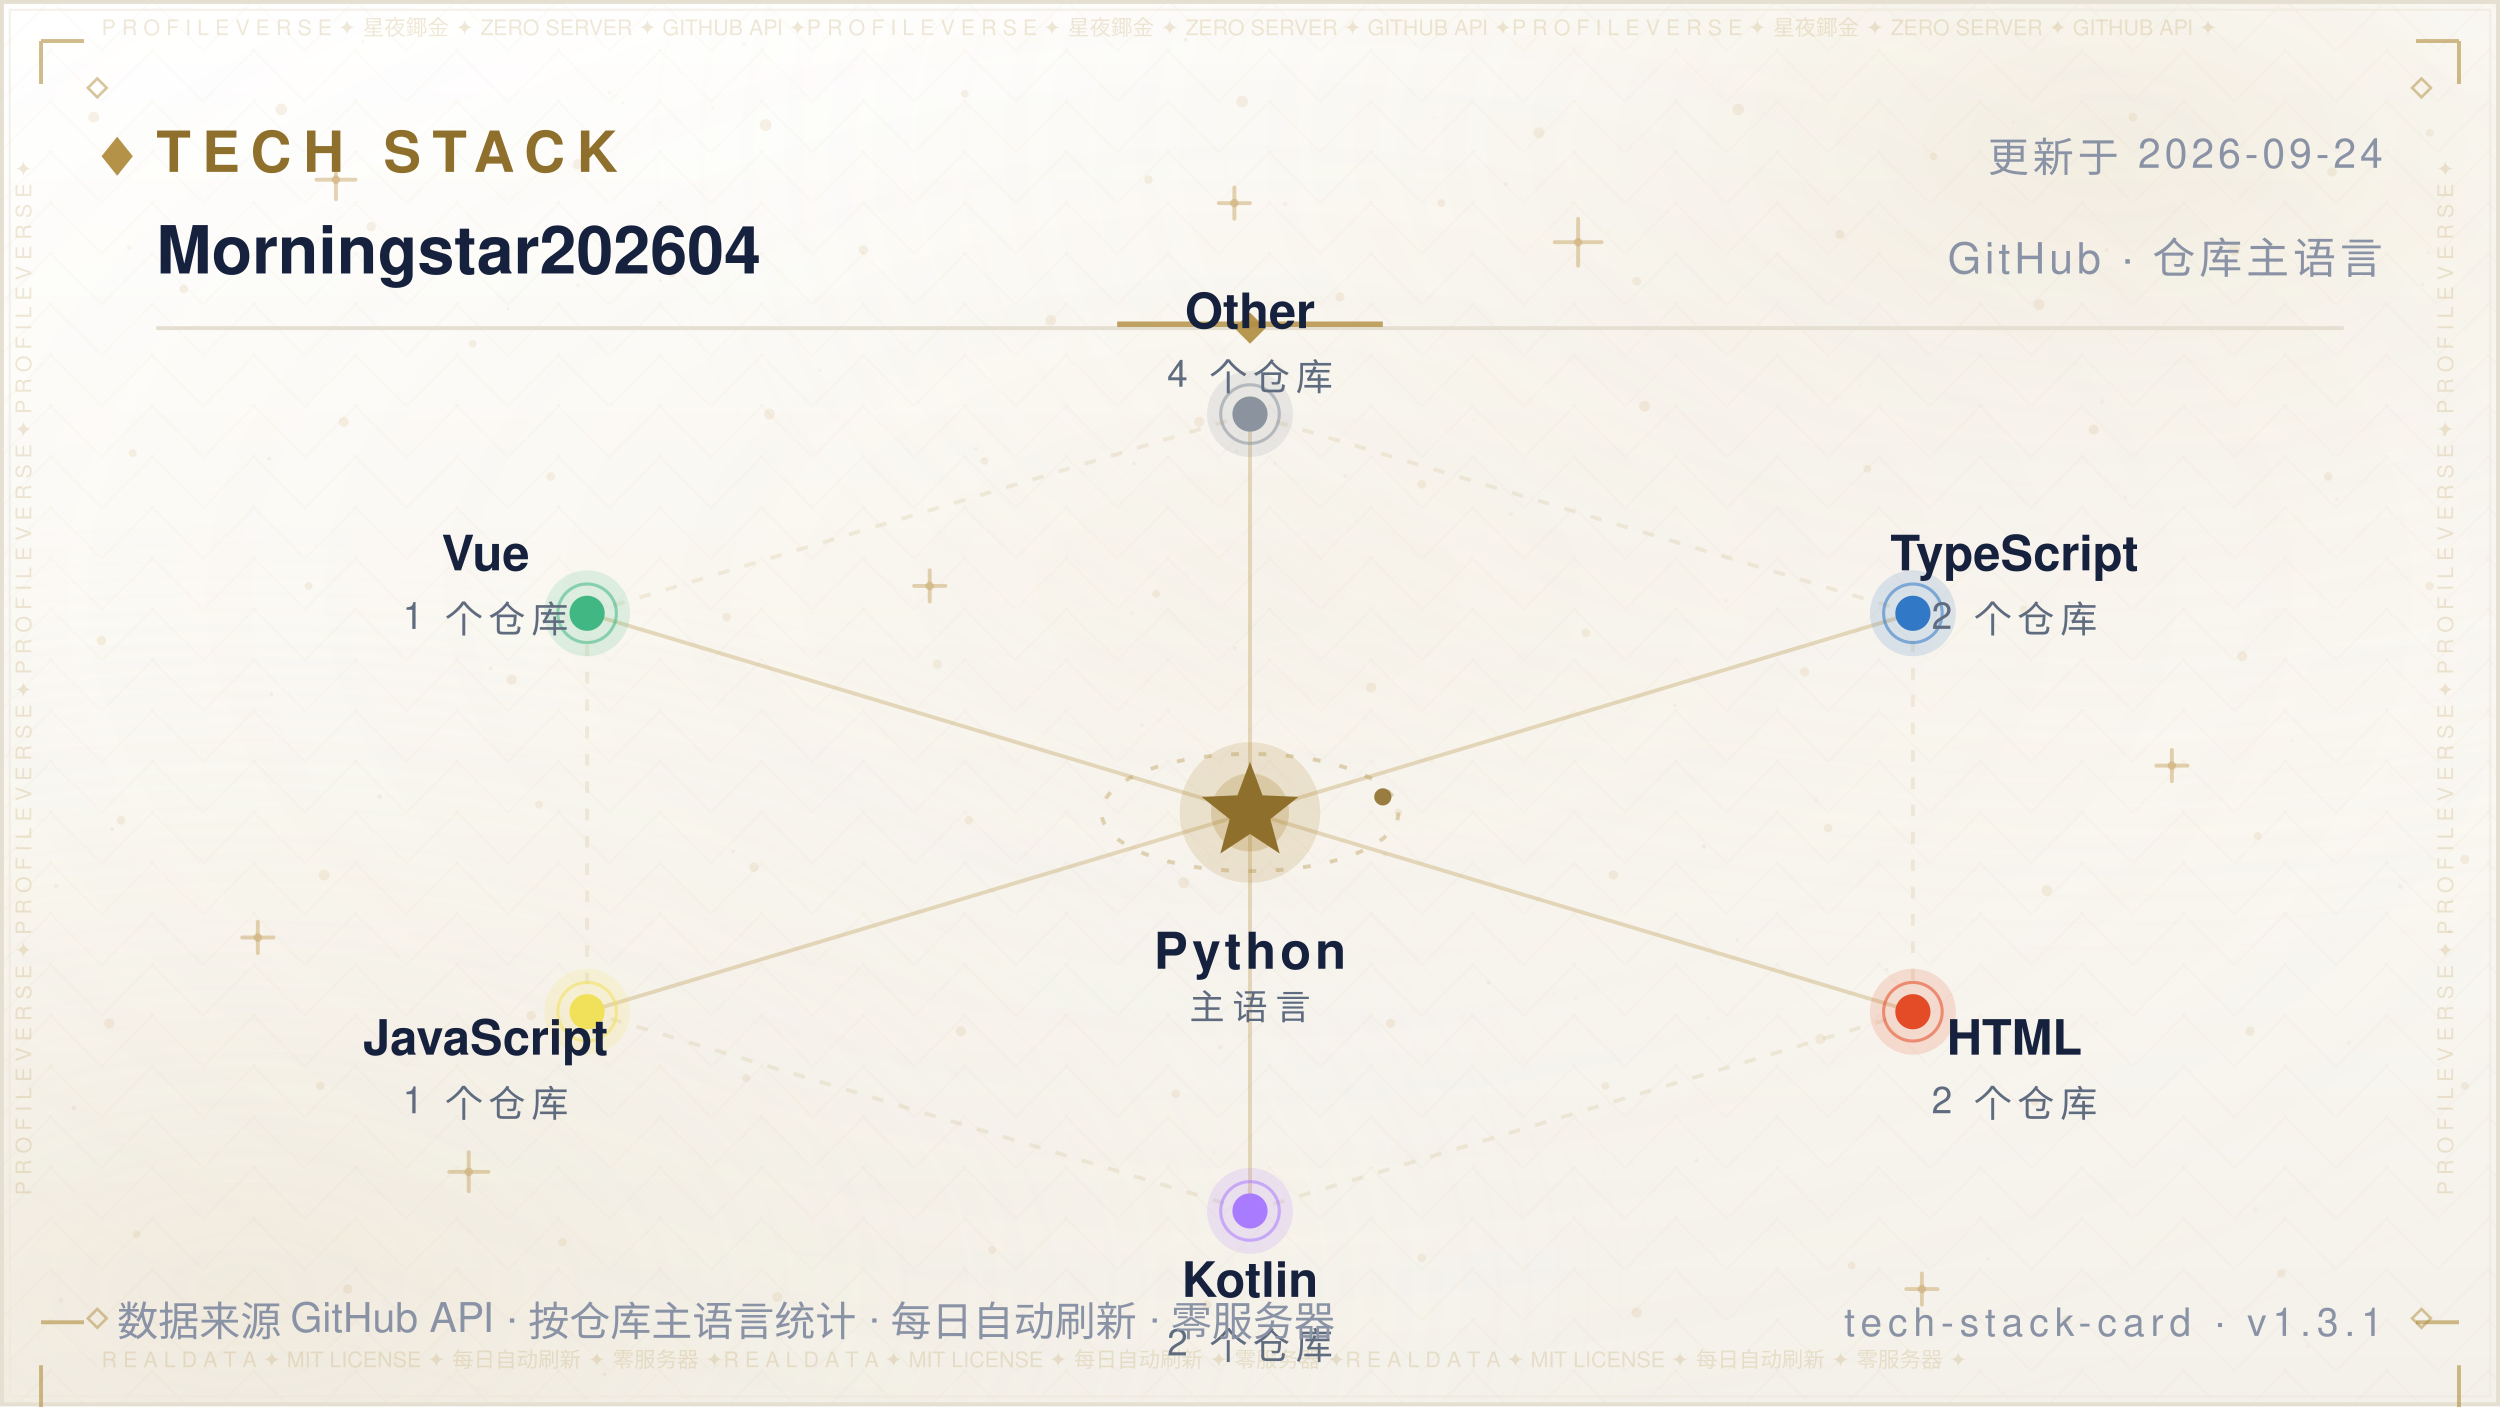
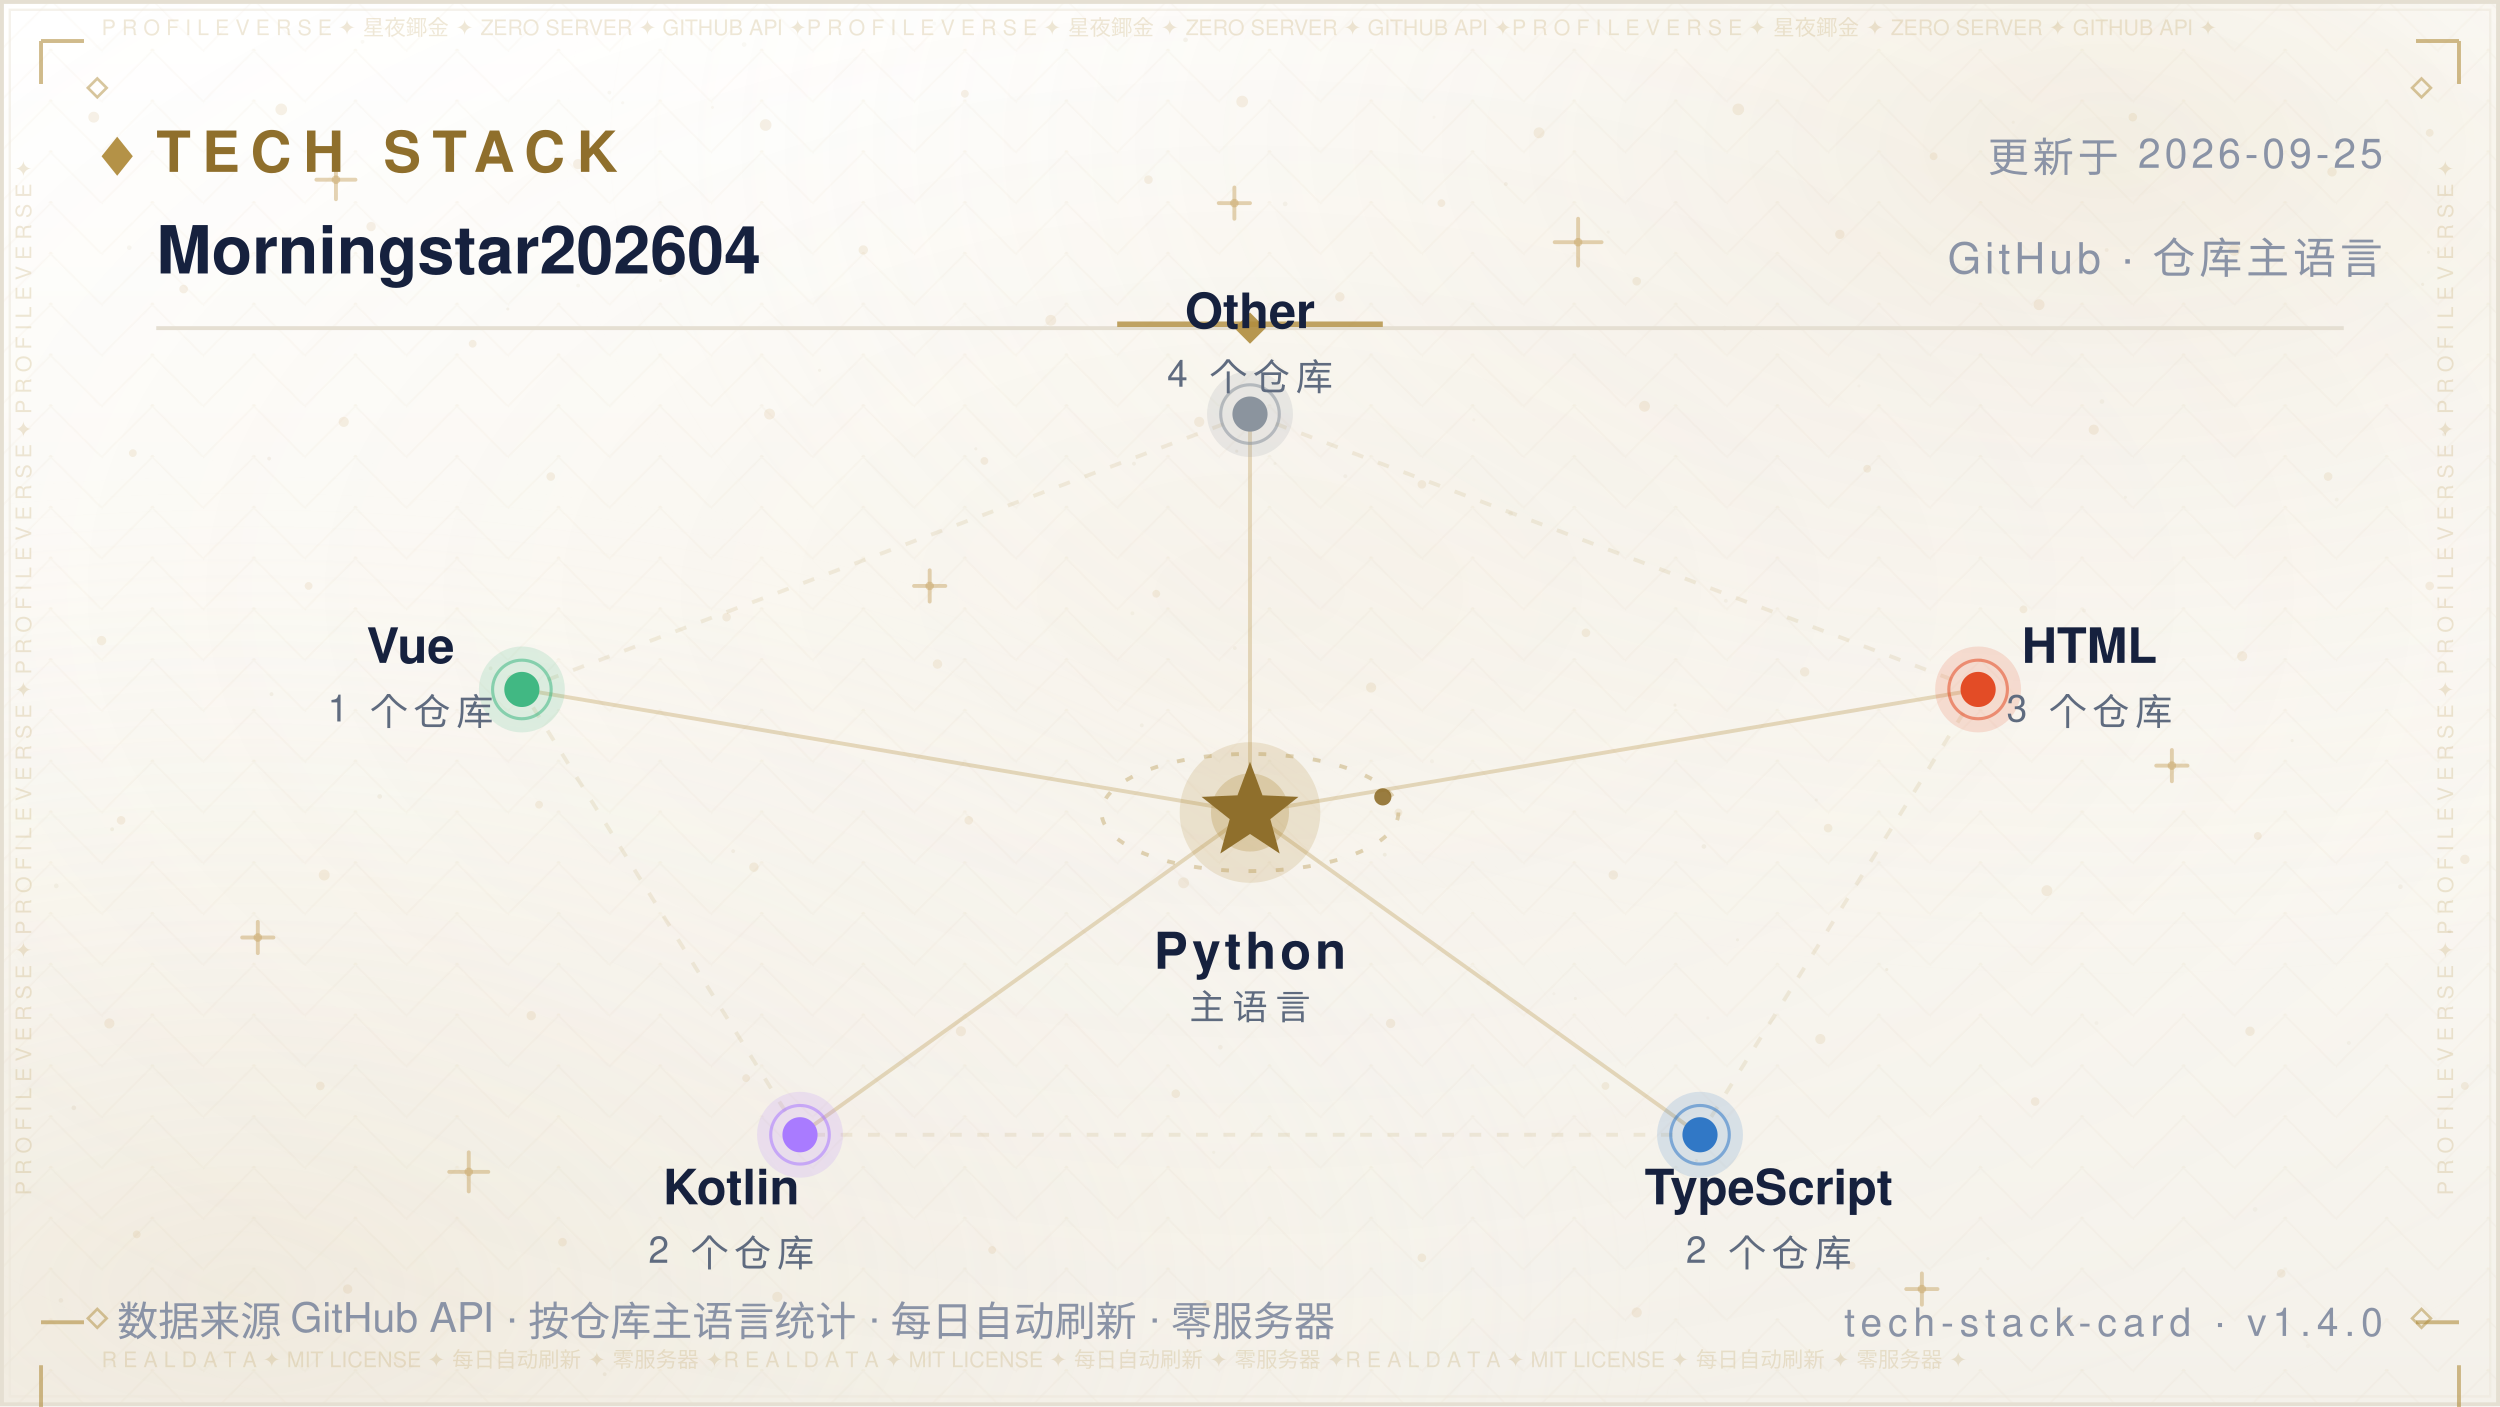
<svg xmlns="http://www.w3.org/2000/svg" width="640" height="360" viewBox="0 0 640 360" role="img" aria-label="Tech Stack — Morningstar202604">
  <defs>
    <linearGradient id="bg" x1="0" y1="0" x2="0" y2="1">
      <stop offset="0" stop-color="#FFFFFF" />
      <stop offset="0.5" stop-color="#FBF9F4" />
      <stop offset="1" stop-color="#F4F1EA" />
    </linearGradient>
    <radialGradient id="nebG" cx="0.84" cy="0.10" r="0.62">
      <stop offset="0" stop-color="#B08D3E" stop-opacity="0.14" />
      <stop offset="1" stop-color="#FFFFFF" stop-opacity="0" />
    </radialGradient>
    <radialGradient id="nebB" cx="0.10" cy="0.92" r="0.60">
      <stop offset="0" stop-color="#DCCBA8" stop-opacity="0.2" />
      <stop offset="1" stop-color="#FFFFFF" stop-opacity="0" />
    </radialGradient>
    <radialGradient id="glow" cx="0.5" cy="0.42" r="0.72">
      <stop offset="0" stop-color="#B08D3E" stop-opacity="0.06" />
      <stop offset="1" stop-color="#FFFFFF" stop-opacity="0" />
    </radialGradient>
    <pattern id="fil1" width="26.0" height="13.0" patternUnits="userSpaceOnUse">
      <path d="M13.0 0 L26.0 13.0 L13.0 26.0 L0 13.0 Z" fill="none" stroke="#B08D3E" stroke-width="0.5" opacity="0.035" />
      <circle cx="13.0" cy="13.0" r="0.55" fill="#B08D3E" opacity="0.056" />
      <circle cx="0" cy="0" r="0.35" fill="#B08D3E" opacity="0.035" />
    </pattern>
  </defs>
  <rect width="640" height="360" fill="url(#bg)" />
  <rect width="640" height="360" fill="url(#nebG)" />
  <rect width="640" height="360" fill="url(#nebB)" />
  <rect width="640" height="360" fill="url(#glow)" />
  <rect width="640" height="360" fill="url(#fil1)" />
  <circle cx="24" cy="30" r="1.4" fill="#C9A86A" opacity="0.16" />
  <circle cx="47" cy="74" r="1.1" fill="#C9A86A" opacity="0.16" />
  <circle cx="72" cy="28" r="1.5" fill="#C9A86A" opacity="0.16" />
  <circle cx="95" cy="58" r="1.2" fill="#C9A86A" opacity="0.16" />
  <circle cx="121" cy="88" r="1" fill="#C9A86A" opacity="0.16" />
  <circle cx="148" cy="42" r="1.3" fill="#C9A86A" opacity="0.16" />
  <circle cx="172" cy="70" r="1.1" fill="#C9A86A" opacity="0.16" />
  <circle cx="196" cy="32" r="1.5" fill="#C9A86A" opacity="0.16" />
  <circle cx="221" cy="64" r="1.2" fill="#C9A86A" opacity="0.16" />
  <circle cx="247" cy="24" r="1" fill="#C9A86A" opacity="0.16" />
  <circle cx="269" cy="82" r="1.4" fill="#C9A86A" opacity="0.16" />
  <circle cx="294" cy="46" r="1.1" fill="#C9A86A" opacity="0.16" />
  <circle cx="318" cy="26" r="1.5" fill="#C9A86A" opacity="0.16" />
  <circle cx="343" cy="76" r="1.2" fill="#C9A86A" opacity="0.16" />
  <circle cx="369" cy="52" r="1" fill="#C9A86A" opacity="0.16" />
  <circle cx="394" cy="34" r="1.4" fill="#C9A86A" opacity="0.16" />
  <circle cx="419" cy="72" r="1.1" fill="#C9A86A" opacity="0.16" />
  <circle cx="445" cy="28" r="1.5" fill="#C9A86A" opacity="0.16" />
  <circle cx="471" cy="60" r="1.2" fill="#C9A86A" opacity="0.16" />
  <circle cx="495" cy="40" r="1" fill="#C9A86A" opacity="0.16" />
  <circle cx="522" cy="78" r="1.4" fill="#C9A86A" opacity="0.16" />
  <circle cx="546" cy="30" r="1.1" fill="#C9A86A" opacity="0.16" />
  <circle cx="572" cy="64" r="1.5" fill="#C9A86A" opacity="0.16" />
  <circle cx="597" cy="44" r="1.2" fill="#C9A86A" opacity="0.16" />
  <circle cx="622" cy="34" r="1" fill="#C9A86A" opacity="0.16" />
  <circle cx="34" cy="116" r="1" fill="#C9A86A" opacity="0.16" />
  <circle cx="88" cy="108" r="1.3" fill="#C9A86A" opacity="0.16" />
  <circle cx="141" cy="122" r="1.1" fill="#C9A86A" opacity="0.16" />
  <circle cx="197" cy="106" r="1.4" fill="#C9A86A" opacity="0.16" />
  <circle cx="252" cy="118" r="1" fill="#C9A86A" opacity="0.16" />
  <circle cx="307" cy="108" r="1.3" fill="#C9A86A" opacity="0.16" />
  <circle cx="364" cy="124" r="1.1" fill="#C9A86A" opacity="0.16" />
  <circle cx="421" cy="104" r="1.4" fill="#C9A86A" opacity="0.16" />
  <circle cx="478" cy="120" r="1" fill="#C9A86A" opacity="0.16" />
  <circle cx="536" cy="110" r="1.3" fill="#C9A86A" opacity="0.16" />
  <circle cx="596" cy="122" r="1.1" fill="#C9A86A" opacity="0.16" />
  <circle cx="26" cy="164" r="1.2" fill="#C9A86A" opacity="0.16" />
  <circle cx="79" cy="150" r="1" fill="#C9A86A" opacity="0.16" />
  <circle cx="131" cy="174" r="1.3" fill="#C9A86A" opacity="0.16" />
  <circle cx="186" cy="158" r="1.1" fill="#C9A86A" opacity="0.16" />
  <circle cx="240" cy="170" r="1.2" fill="#C9A86A" opacity="0.16" />
  <circle cx="296" cy="152" r="1" fill="#C9A86A" opacity="0.16" />
  <circle cx="351" cy="176" r="1.3" fill="#C9A86A" opacity="0.16" />
  <circle cx="406" cy="162" r="1.1" fill="#C9A86A" opacity="0.16" />
  <circle cx="462" cy="172" r="1.2" fill="#C9A86A" opacity="0.16" />
  <circle cx="518" cy="156" r="1" fill="#C9A86A" opacity="0.16" />
  <circle cx="574" cy="168" r="1.3" fill="#C9A86A" opacity="0.16" />
  <circle cx="622" cy="150" r="1.1" fill="#C9A86A" opacity="0.16" />
  <circle cx="31" cy="210" r="1.1" fill="#C9A86A" opacity="0.16" />
  <circle cx="83" cy="224" r="1.4" fill="#C9A86A" opacity="0.16" />
  <circle cx="138" cy="206" r="1" fill="#C9A86A" opacity="0.16" />
  <circle cx="193" cy="222" r="1.2" fill="#C9A86A" opacity="0.16" />
  <circle cx="248" cy="210" r="1.1" fill="#C9A86A" opacity="0.16" />
  <circle cx="303" cy="226" r="1.4" fill="#C9A86A" opacity="0.16" />
  <circle cx="358" cy="208" r="1" fill="#C9A86A" opacity="0.16" />
  <circle cx="413" cy="224" r="1.2" fill="#C9A86A" opacity="0.16" />
  <circle cx="468" cy="212" r="1.1" fill="#C9A86A" opacity="0.16" />
  <circle cx="524" cy="228" r="1.4" fill="#C9A86A" opacity="0.16" />
  <circle cx="578" cy="214" r="1" fill="#C9A86A" opacity="0.16" />
  <circle cx="631" cy="220" r="1.2" fill="#C9A86A" opacity="0.16" />
  <circle cx="28" cy="262" r="1.3" fill="#C9A86A" opacity="0.16" />
  <circle cx="82" cy="278" r="1.1" fill="#C9A86A" opacity="0.16" />
  <circle cx="136" cy="260" r="1.2" fill="#C9A86A" opacity="0.16" />
  <circle cx="191" cy="276" r="1" fill="#C9A86A" opacity="0.16" />
  <circle cx="246" cy="264" r="1.3" fill="#C9A86A" opacity="0.16" />
  <circle cx="301" cy="280" r="1.1" fill="#C9A86A" opacity="0.16" />
  <circle cx="356" cy="262" r="1.2" fill="#C9A86A" opacity="0.16" />
  <circle cx="411" cy="278" r="1" fill="#C9A86A" opacity="0.16" />
  <circle cx="466" cy="266" r="1.3" fill="#C9A86A" opacity="0.16" />
  <circle cx="521" cy="282" r="1.1" fill="#C9A86A" opacity="0.16" />
  <circle cx="576" cy="264" r="1.2" fill="#C9A86A" opacity="0.16" />
  <circle cx="631" cy="278" r="1" fill="#C9A86A" opacity="0.16" />
  <circle cx="35" cy="316" r="1" fill="#C9A86A" opacity="0.16" />
  <circle cx="89" cy="330" r="1.2" fill="#C9A86A" opacity="0.16" />
  <circle cx="144" cy="318" r="1.1" fill="#C9A86A" opacity="0.16" />
  <circle cx="199" cy="332" r="1.3" fill="#C9A86A" opacity="0.16" />
  <circle cx="254" cy="320" r="1" fill="#C9A86A" opacity="0.16" />
  <circle cx="309" cy="334" r="1.2" fill="#C9A86A" opacity="0.16" />
  <circle cx="364" cy="322" r="1.1" fill="#C9A86A" opacity="0.16" />
  <circle cx="419" cy="336" r="1.3" fill="#C9A86A" opacity="0.16" />
  <circle cx="474" cy="324" r="1" fill="#C9A86A" opacity="0.16" />
  <circle cx="529" cy="338" r="1.2" fill="#C9A86A" opacity="0.16" />
  <circle cx="584" cy="326" r="1.1" fill="#C9A86A" opacity="0.16" />
  <path d="M81.0 46.0 H91.0 M86.0 41.0 V51.0" stroke="#C9A86A" stroke-width="1" stroke-linecap="round" opacity="0.5" />
  <circle cx="86.0" cy="46.0" r="1.1" fill="#C9A86A" opacity="0.5" />
  <path d="M234.0 150.0 H242.0 M238.0 146.0 V154.0" stroke="#C9A86A" stroke-width="1" stroke-linecap="round" opacity="0.5" />
  <circle cx="238.0" cy="150.0" r="1.1" fill="#C9A86A" opacity="0.5" />
  <path d="M398.0 62.0 H410.0 M404.0 56.0 V68.0" stroke="#C9A86A" stroke-width="1" stroke-linecap="round" opacity="0.5" />
  <circle cx="404.0" cy="62.0" r="1.1" fill="#C9A86A" opacity="0.5" />
  <path d="M552.0 196.0 H560.0 M556.0 192.0 V200.0" stroke="#C9A86A" stroke-width="1" stroke-linecap="round" opacity="0.5" />
  <circle cx="556.0" cy="196.0" r="1.1" fill="#C9A86A" opacity="0.5" />
  <path d="M115.0 300.0 H125.0 M120.0 295.0 V305.0" stroke="#C9A86A" stroke-width="1" stroke-linecap="round" opacity="0.5" />
  <circle cx="120.0" cy="300.0" r="1.1" fill="#C9A86A" opacity="0.5" />
  <path d="M488.0 330.0 H496.0 M492.0 326.0 V334.0" stroke="#C9A86A" stroke-width="1" stroke-linecap="round" opacity="0.5" />
  <circle cx="492.0" cy="330.0" r="1.1" fill="#C9A86A" opacity="0.5" />
  <path d="M312.0 52.0 H320.0 M316.0 48.0 V56.0" stroke="#C9A86A" stroke-width="1" stroke-linecap="round" opacity="0.5" />
  <circle cx="316.0" cy="52.0" r="1.1" fill="#C9A86A" opacity="0.5" />
  <path d="M62.0 240.0 H70.0 M66.0 236.0 V244.0" stroke="#C9A86A" stroke-width="1" stroke-linecap="round" opacity="0.5" />
  <circle cx="66.0" cy="240.0" r="1.1" fill="#C9A86A" opacity="0.5" />
  <circle cx="15.6" cy="332.9" r="0.6" fill="#8F6F2C" opacity="0.067" />
  <circle cx="97.2" cy="203.9" r="0.6" fill="#8F6F2C" opacity="0.076" />
  <circle cx="538.1" cy="102.8" r="0.6" fill="#8F6F2C" opacity="0.057" />
  <circle cx="344.4" cy="121.9" r="0.5" fill="#8F6F2C" opacity="0.057" />
  <circle cx="159.4" cy="26.3" r="0.4" fill="#8F6F2C" opacity="0.048" />
  <circle cx="28.7" cy="212.3" r="0.5" fill="#8F6F2C" opacity="0.080" />
  <circle cx="209.8" cy="94.8" r="0.4" fill="#8F6F2C" opacity="0.060" />
  <circle cx="316.1" cy="165.9" r="0.5" fill="#8F6F2C" opacity="0.057" />
  <circle cx="590.8" cy="344.6" r="0.5" fill="#8F6F2C" opacity="0.037" />
  <circle cx="539.3" cy="64.0" r="0.5" fill="#8F6F2C" opacity="0.068" />
  <circle cx="385.5" cy="47.1" r="0.5" fill="#8F6F2C" opacity="0.076" />
  <circle cx="292.3" cy="185.7" r="0.5" fill="#8F6F2C" opacity="0.060" />
  <circle cx="536.7" cy="261.9" r="0.5" fill="#8F6F2C" opacity="0.046" />
  <circle cx="377.3" cy="107.5" r="0.4" fill="#8F6F2C" opacity="0.041" />
  <circle cx="92.8" cy="10.7" r="0.5" fill="#8F6F2C" opacity="0.044" />
  <circle cx="354.5" cy="218.8" r="0.5" fill="#8F6F2C" opacity="0.080" />
  <circle cx="310.7" cy="295.0" r="0.4" fill="#8F6F2C" opacity="0.054" />
  <circle cx="601.3" cy="267.0" r="0.5" fill="#8F6F2C" opacity="0.054" />
  <circle cx="18.9" cy="283.6" r="0.6" fill="#8F6F2C" opacity="0.085" />
  <circle cx="312.4" cy="268.1" r="0.6" fill="#8F6F2C" opacity="0.069" />
  <circle cx="239.2" cy="6.0" r="0.5" fill="#8F6F2C" opacity="0.036" />
  <circle cx="436.2" cy="216.7" r="0.6" fill="#8F6F2C" opacity="0.071" />
  <circle cx="329.0" cy="52.2" r="0.6" fill="#8F6F2C" opacity="0.063" />
  <circle cx="625.7" cy="111.2" r="0.5" fill="#8F6F2C" opacity="0.075" />
  <circle cx="428.8" cy="180.5" r="0.4" fill="#8F6F2C" opacity="0.065" />
  <circle cx="169.1" cy="71.8" r="0.4" fill="#8F6F2C" opacity="0.073" />
  <circle cx="586.8" cy="189.6" r="0.4" fill="#8F6F2C" opacity="0.060" />
  <circle cx="598.2" cy="127.9" r="0.5" fill="#8F6F2C" opacity="0.054" />
  <circle cx="289.9" cy="157.0" r="0.5" fill="#8F6F2C" opacity="0.053" />
  <circle cx="315.7" cy="257.5" r="0.4" fill="#8F6F2C" opacity="0.054" />
  <circle cx="154.8" cy="351.8" r="0.5" fill="#8F6F2C" opacity="0.080" />
  <circle cx="411.7" cy="59.4" r="0.4" fill="#8F6F2C" opacity="0.043" />
  <circle cx="465.0" cy="204.8" r="0.4" fill="#8F6F2C" opacity="0.048" />
  <circle cx="533.5" cy="156.3" r="0.5" fill="#8F6F2C" opacity="0.050" />
  <circle cx="621.7" cy="64.6" r="0.4" fill="#8F6F2C" opacity="0.064" />
  <circle cx="14.4" cy="226.8" r="0.6" fill="#8F6F2C" opacity="0.064" />
  <circle cx="68.9" cy="117.4" r="0.5" fill="#8F6F2C" opacity="0.076" />
  <circle cx="182.4" cy="27.5" r="0.4" fill="#8F6F2C" opacity="0.047" />
  <circle cx="125.6" cy="171.1" r="0.5" fill="#8F6F2C" opacity="0.081" />
  <circle cx="367.1" cy="30.0" r="0.4" fill="#8F6F2C" opacity="0.039" />
  <circle cx="441.5" cy="84.0" r="0.6" fill="#8F6F2C" opacity="0.085" />
  <circle cx="69.5" cy="177.7" r="0.5" fill="#8F6F2C" opacity="0.078" />
  <circle cx="627.1" cy="238.4" r="0.5" fill="#8F6F2C" opacity="0.081" />
  <circle cx="620.2" cy="72.8" r="0.4" fill="#8F6F2C" opacity="0.078" />
  <circle cx="508.9" cy="322.2" r="0.4" fill="#8F6F2C" opacity="0.055" />
  <circle cx="403.3" cy="255.6" r="0.4" fill="#8F6F2C" opacity="0.061" />
  <circle cx="381.0" cy="251.6" r="0.5" fill="#8F6F2C" opacity="0.078" />
  <circle cx="33.1" cy="63.4" r="0.6" fill="#8F6F2C" opacity="0.059" />
  <circle cx="249.8" cy="114.9" r="0.4" fill="#8F6F2C" opacity="0.066" />
  <circle cx="434.3" cy="297.1" r="0.4" fill="#8F6F2C" opacity="0.082" />
  <circle cx="437.2" cy="260.6" r="0.4" fill="#8F6F2C" opacity="0.040" />
  <circle cx="577.3" cy="309.6" r="0.6" fill="#8F6F2C" opacity="0.044" />
  <circle cx="366.6" cy="194.9" r="0.5" fill="#8F6F2C" opacity="0.044" />
  <circle cx="444.8" cy="240.6" r="0.4" fill="#8F6F2C" opacity="0.060" />
  <circle cx="316.6" cy="115.5" r="0.4" fill="#8F6F2C" opacity="0.076" />
  <circle cx="148.0" cy="73.1" r="0.5" fill="#8F6F2C" opacity="0.053" />
  <circle cx="326.4" cy="118.7" r="0.4" fill="#8F6F2C" opacity="0.054" />
  <circle cx="515.4" cy="31.3" r="0.4" fill="#8F6F2C" opacity="0.047" />
  <circle cx="182.8" cy="84.2" r="0.4" fill="#8F6F2C" opacity="0.039" />
  <circle cx="475.9" cy="98.8" r="0.4" fill="#8F6F2C" opacity="0.037" />
  <circle cx="441.8" cy="153.8" r="0.5" fill="#8F6F2C" opacity="0.057" />
  <circle cx="386.7" cy="131.5" r="0.6" fill="#8F6F2C" opacity="0.059" />
  <circle cx="303.5" cy="10.2" r="0.6" fill="#8F6F2C" opacity="0.074" />
  <circle cx="544.1" cy="127.3" r="0.4" fill="#8F6F2C" opacity="0.054" />
  <circle cx="156.0" cy="23.7" r="0.5" fill="#8F6F2C" opacity="0.051" />
  <circle cx="614.5" cy="227.0" r="0.6" fill="#8F6F2C" opacity="0.068" />
  <circle cx="397.8" cy="254.4" r="0.4" fill="#8F6F2C" opacity="0.042" />
  <circle cx="190.5" cy="11.4" r="0.6" fill="#8F6F2C" opacity="0.043" />
  <circle cx="483.0" cy="248.2" r="0.4" fill="#8F6F2C" opacity="0.085" />
  <circle cx="187.7" cy="217.9" r="0.5" fill="#8F6F2C" opacity="0.067" />
  <circle cx="290.3" cy="118.7" r="0.5" fill="#8F6F2C" opacity="0.068" />
  <circle cx="130.0" cy="79.1" r="0.4" fill="#8F6F2C" opacity="0.074" />
  <rect x="0.5" y="0.5" width="639" height="359" fill="none" stroke="#E5DFD2" stroke-width="1" />
  <rect x="2.5" y="2.5" width="635" height="355" fill="none" stroke="#EDE7DA" stroke-width="0.6" opacity="0.55" />
  <text x="26" y="9" font-family="'Segoe UI',Helvetica,Arial,'PingFang SC','Microsoft YaHei',sans-serif" font-size="5.5" fill="#B08D3E" opacity="0.2" textLength="588">P R O F I L E   V E R S E   ✦   星夜鎁金   ✦   ZERO SERVER   ✦   GITHUB API   ✦P R O F I L E   V E R S E   ✦   星夜鎁金   ✦   ZERO SERVER   ✦   GITHUB API   ✦P R O F I L E   V E R S E   ✦   星夜鎁金   ✦   ZERO SERVER   ✦   GITHUB API   ✦</text>
  <text x="26" y="350" font-family="'Segoe UI',Helvetica,Arial,'PingFang SC','Microsoft YaHei',sans-serif" font-size="5.5" fill="#B08D3E" opacity="0.2" textLength="588">R E A L   D A T A   ✦   MIT LICENSE   ✦   每日自动刷新   ✦   零服务器   ✦R E A L   D A T A   ✦   MIT LICENSE   ✦   每日自动刷新   ✦   零服务器   ✦R E A L   D A T A   ✦   MIT LICENSE   ✦   每日自动刷新   ✦   零服务器   ✦</text>
  <text x="8" y="306" font-family="'Segoe UI',Helvetica,Arial,'PingFang SC','Microsoft YaHei',sans-serif" font-size="5.5" fill="#B08D3E" opacity="0.2" transform="rotate(-90 8 306)">P R O F I L E   V E R S E   ✦   P R O F I L E   V E R S E   ✦   P R O F I L E   V E R S E   ✦   P R O F I L E   V E R S E   ✦   </text>
  <text x="628" y="306" font-family="'Segoe UI',Helvetica,Arial,'PingFang SC','Microsoft YaHei',sans-serif" font-size="5.5" fill="#B08D3E" opacity="0.2" transform="rotate(-90 628 306)">P R O F I L E   V E R S E   ✦   P R O F I L E   V E R S E   ✦   P R O F I L E   V E R S E   ✦   P R O F I L E   V E R S E   ✦   </text>
  <path d="M10.5 10.5 h11 M10.5 10.5 v11" fill="none" stroke="#B08D3E" stroke-width="1" opacity="0.6" />
  <path d="M618.5 10.5 h11 M629.5 10.5 v11" fill="none" stroke="#B08D3E" stroke-width="1" opacity="0.6" />
  <path d="M10.5 338.5 h11 M10.5 349.5 v11" fill="none" stroke="#B08D3E" stroke-width="1" opacity="0.6" />
  <path d="M618.5 338.5 h11 M629.5 349.5 v11" fill="none" stroke="#B08D3E" stroke-width="1" opacity="0.6" />
  <path d="M22.5 22.5 l2.4 -2.4 l2.4 2.4 l-2.4 2.4 z" fill="none" stroke="#B08D3E" stroke-width="0.7" opacity="0.5" />
  <path d="M617.5 22.5 l2.4 -2.4 l2.4 2.4 l-2.4 2.4 z" fill="none" stroke="#B08D3E" stroke-width="0.7" opacity="0.5" />
  <path d="M22.5 337.5 l2.4 -2.4 l2.4 2.4 l-2.4 2.4 z" fill="none" stroke="#B08D3E" stroke-width="0.7" opacity="0.5" />
  <path d="M617.5 337.5 l2.4 -2.4 l2.4 2.4 l-2.4 2.4 z" fill="none" stroke="#B08D3E" stroke-width="0.7" opacity="0.5" />
  <path d="M26 40 l4 -5 l4 5 l-4 5 z" fill="#B08D3E" opacity="0.95" />
  <text x="40" y="44" font-family="'Segoe UI',Helvetica,Arial,'PingFang SC','Microsoft YaHei',sans-serif" font-size="14.5" font-weight="700" letter-spacing="3" fill="#8F6F2C">TECH STACK</text>
-   <text x="610" y="44" text-anchor="end" font-family="'Segoe UI',Helvetica,Arial,'PingFang SC','Microsoft YaHei',sans-serif" font-size="10.5" letter-spacing="1" fill="#8A93A6">更新于 2026-09-24</text>
+   <text x="610" y="44" text-anchor="end" font-family="'Segoe UI',Helvetica,Arial,'PingFang SC','Microsoft YaHei',sans-serif" font-size="10.5" letter-spacing="1" fill="#8A93A6">更新于 2026-09-25</text>
  <text x="40" y="70" font-family="'Segoe UI',Helvetica,Arial,'PingFang SC','Microsoft YaHei',sans-serif" font-size="17" font-weight="600" fill="#16213E">Morningstar202604</text>
  <text x="610" y="70" text-anchor="end" font-family="'Segoe UI',Helvetica,Arial,'PingFang SC','Microsoft YaHei',sans-serif" font-size="11" letter-spacing="1" fill="#8A93A6">GitHub · 仓库主语言</text>
  <line x1="40" y1="84" x2="600" y2="84" stroke="#E5DFD2" stroke-width="1" />
  <line x1="286" y1="83" x2="354" y2="83" stroke="#B08D3E" stroke-width="1.4" opacity="0.8" />
  <path d="M320 80 l4 4 l-4 4 l-4 -4 z" fill="#B08D3E" opacity="0.9" />
  <line x1="320.0" y1="208.0" x2="320.0" y2="106.0" stroke="#B08D3E" stroke-opacity="0.30" stroke-width="1" />
  <circle cx="320.0" cy="106.0" r="1.4" fill="#B08D3E" opacity="0.8" />
-   <line x1="320.0" y1="208.0" x2="489.7" y2="157.0" stroke="#B08D3E" stroke-opacity="0.30" stroke-width="1" />
-   <circle cx="489.7" cy="157.0" r="1.4" fill="#B08D3E" opacity="0.8" />
-   <line x1="320.0" y1="208.0" x2="489.7" y2="259.0" stroke="#B08D3E" stroke-opacity="0.30" stroke-width="1" />
-   <circle cx="489.7" cy="259.0" r="1.4" fill="#B08D3E" opacity="0.8" />
-   <line x1="320.0" y1="208.0" x2="320.0" y2="310.0" stroke="#B08D3E" stroke-opacity="0.30" stroke-width="1" />
-   <circle cx="320.0" cy="310.0" r="1.4" fill="#B08D3E" opacity="0.8" />
-   <line x1="320.0" y1="208.0" x2="150.3" y2="259.0" stroke="#B08D3E" stroke-opacity="0.30" stroke-width="1" />
-   <circle cx="150.3" cy="259.0" r="1.4" fill="#B08D3E" opacity="0.8" />
-   <line x1="320.0" y1="208.0" x2="150.3" y2="157.0" stroke="#B08D3E" stroke-opacity="0.30" stroke-width="1" />
-   <circle cx="150.3" cy="157.0" r="1.4" fill="#B08D3E" opacity="0.8" />
-   <line x1="320.0" y1="106.0" x2="489.7" y2="157.0" stroke="#B08D3E" stroke-opacity="0.13" stroke-width="1" stroke-dasharray="3 4" />
-   <line x1="489.7" y1="157.0" x2="489.7" y2="259.0" stroke="#B08D3E" stroke-opacity="0.13" stroke-width="1" stroke-dasharray="3 4" />
-   <line x1="489.7" y1="259.0" x2="320.0" y2="310.0" stroke="#B08D3E" stroke-opacity="0.13" stroke-width="1" stroke-dasharray="3 4" />
-   <line x1="320.0" y1="310.0" x2="150.3" y2="259.0" stroke="#B08D3E" stroke-opacity="0.13" stroke-width="1" stroke-dasharray="3 4" />
-   <line x1="150.3" y1="259.0" x2="150.3" y2="157.0" stroke="#B08D3E" stroke-opacity="0.13" stroke-width="1" stroke-dasharray="3 4" />
-   <line x1="150.3" y1="157.0" x2="320.0" y2="106.0" stroke="#B08D3E" stroke-opacity="0.13" stroke-width="1" stroke-dasharray="3 4" />
+   <line x1="320.0" y1="208.0" x2="506.4" y2="176.5" stroke="#B08D3E" stroke-opacity="0.30" stroke-width="1" />
+   <circle cx="506.4" cy="176.5" r="1.4" fill="#B08D3E" opacity="0.8" />
+   <line x1="320.0" y1="208.0" x2="435.2" y2="290.5" stroke="#B08D3E" stroke-opacity="0.30" stroke-width="1" />
+   <circle cx="435.2" cy="290.5" r="1.4" fill="#B08D3E" opacity="0.8" />
+   <line x1="320.0" y1="208.0" x2="204.8" y2="290.5" stroke="#B08D3E" stroke-opacity="0.30" stroke-width="1" />
+   <circle cx="204.8" cy="290.5" r="1.4" fill="#B08D3E" opacity="0.8" />
+   <line x1="320.0" y1="208.0" x2="133.6" y2="176.5" stroke="#B08D3E" stroke-opacity="0.30" stroke-width="1" />
+   <circle cx="133.6" cy="176.5" r="1.4" fill="#B08D3E" opacity="0.8" />
+   <line x1="320.0" y1="106.0" x2="506.4" y2="176.5" stroke="#B08D3E" stroke-opacity="0.13" stroke-width="1" stroke-dasharray="3 4" />
+   <line x1="506.4" y1="176.5" x2="435.2" y2="290.5" stroke="#B08D3E" stroke-opacity="0.13" stroke-width="1" stroke-dasharray="3 4" />
+   <line x1="435.2" y1="290.5" x2="204.8" y2="290.5" stroke="#B08D3E" stroke-opacity="0.13" stroke-width="1" stroke-dasharray="3 4" />
+   <line x1="204.8" y1="290.5" x2="133.6" y2="176.5" stroke="#B08D3E" stroke-opacity="0.13" stroke-width="1" stroke-dasharray="3 4" />
+   <line x1="133.6" y1="176.5" x2="320.0" y2="106.0" stroke="#B08D3E" stroke-opacity="0.13" stroke-width="1" stroke-dasharray="3 4" />
  <ellipse cx="320" cy="208" rx="38" ry="15" fill="none" stroke="#B08D3E" stroke-opacity="0.35" stroke-width="1" stroke-dasharray="2 5" />
  <circle cx="354" cy="204" r="2.2" fill="#8F6F2C" opacity="0.9" />
  <circle cx="320" cy="208" r="18" fill="#B08D3E" opacity="0.18" />
  <circle cx="320" cy="208" r="10" fill="#B08D3E" opacity="0.28" />
  <polygon points="320.0,195.0 323.2,203.6 332.4,204.0 325.2,209.7 327.6,218.5 320.0,213.5 312.4,218.5 314.8,209.7 307.6,204.0 316.8,203.6" fill="#8F6F2C" />
  <text x="320" y="248" text-anchor="middle" font-family="'Segoe UI',Helvetica,Arial,'PingFang SC','Microsoft YaHei',sans-serif" font-size="13" font-weight="700" letter-spacing="1" fill="#16213E">Python</text>
  <text x="320" y="261" text-anchor="middle" font-family="'Segoe UI',Helvetica,Arial,'PingFang SC','Microsoft YaHei',sans-serif" font-size="9" letter-spacing="2" fill="#5F6B7F">主语言</text>
  <circle cx="320.0" cy="106.0" r="11" fill="#8B949E" opacity="0.16" />
  <circle cx="320.0" cy="106.0" r="4.5" fill="#8B949E" />
  <circle cx="320.0" cy="106.0" r="7.5" fill="none" stroke="#8B949E" stroke-opacity="0.55" stroke-width="0.8" />
  <text x="320.0" y="84.0" text-anchor="middle" font-family="'Segoe UI',Helvetica,Arial,'PingFang SC','Microsoft YaHei',sans-serif" font-size="12.5" font-weight="600" fill="#16213E">Other</text>
  <text x="320.0" y="99.0" text-anchor="middle" font-family="'Segoe UI',Helvetica,Arial,'PingFang SC','Microsoft YaHei',sans-serif" font-size="9.5" letter-spacing="1.5" fill="#5F6B7F">4 个仓库</text>
-   <circle cx="489.7" cy="157.0" r="11" fill="#3178C6" opacity="0.16" />
-   <circle cx="489.7" cy="157.0" r="4.5" fill="#3178C6" />
-   <circle cx="489.7" cy="157.0" r="7.5" fill="none" stroke="#3178C6" stroke-opacity="0.55" stroke-width="0.8" />
-   <text x="515.7" y="146.0" text-anchor="middle" font-family="'Segoe UI',Helvetica,Arial,'PingFang SC','Microsoft YaHei',sans-serif" font-size="12.5" font-weight="600" fill="#16213E">TypeScript</text>
-   <text x="515.7" y="161.0" text-anchor="middle" font-family="'Segoe UI',Helvetica,Arial,'PingFang SC','Microsoft YaHei',sans-serif" font-size="9.5" letter-spacing="1.5" fill="#5F6B7F">2 个仓库</text>
-   <circle cx="489.7" cy="259.0" r="11" fill="#E34C26" opacity="0.16" />
-   <circle cx="489.7" cy="259.0" r="4.5" fill="#E34C26" />
-   <circle cx="489.7" cy="259.0" r="7.5" fill="none" stroke="#E34C26" stroke-opacity="0.55" stroke-width="0.8" />
-   <text x="515.7" y="270.0" text-anchor="middle" font-family="'Segoe UI',Helvetica,Arial,'PingFang SC','Microsoft YaHei',sans-serif" font-size="12.5" font-weight="600" fill="#16213E">HTML</text>
-   <text x="515.7" y="285.0" text-anchor="middle" font-family="'Segoe UI',Helvetica,Arial,'PingFang SC','Microsoft YaHei',sans-serif" font-size="9.5" letter-spacing="1.5" fill="#5F6B7F">2 个仓库</text>
-   <circle cx="320.0" cy="310.0" r="11" fill="#A97BFF" opacity="0.16" />
-   <circle cx="320.0" cy="310.0" r="4.5" fill="#A97BFF" />
-   <circle cx="320.0" cy="310.0" r="7.5" fill="none" stroke="#A97BFF" stroke-opacity="0.55" stroke-width="0.8" />
-   <text x="320.0" y="332.0" text-anchor="middle" font-family="'Segoe UI',Helvetica,Arial,'PingFang SC','Microsoft YaHei',sans-serif" font-size="12.5" font-weight="600" fill="#16213E">Kotlin</text>
-   <text x="320.0" y="347.0" text-anchor="middle" font-family="'Segoe UI',Helvetica,Arial,'PingFang SC','Microsoft YaHei',sans-serif" font-size="9.5" letter-spacing="1.5" fill="#5F6B7F">2 个仓库</text>
-   <circle cx="150.3" cy="259.0" r="11" fill="#F1E05A" opacity="0.16" />
-   <circle cx="150.3" cy="259.0" r="4.5" fill="#F1E05A" />
-   <circle cx="150.3" cy="259.0" r="7.5" fill="none" stroke="#F1E05A" stroke-opacity="0.55" stroke-width="0.8" />
-   <text x="124.3" y="270.0" text-anchor="middle" font-family="'Segoe UI',Helvetica,Arial,'PingFang SC','Microsoft YaHei',sans-serif" font-size="12.5" font-weight="600" fill="#16213E">JavaScript</text>
-   <text x="124.3" y="285.0" text-anchor="middle" font-family="'Segoe UI',Helvetica,Arial,'PingFang SC','Microsoft YaHei',sans-serif" font-size="9.5" letter-spacing="1.5" fill="#5F6B7F">1 个仓库</text>
-   <circle cx="150.3" cy="157.0" r="11" fill="#41B883" opacity="0.16" />
-   <circle cx="150.3" cy="157.0" r="4.5" fill="#41B883" />
-   <circle cx="150.3" cy="157.0" r="7.5" fill="none" stroke="#41B883" stroke-opacity="0.55" stroke-width="0.8" />
-   <text x="124.3" y="146.0" text-anchor="middle" font-family="'Segoe UI',Helvetica,Arial,'PingFang SC','Microsoft YaHei',sans-serif" font-size="12.5" font-weight="600" fill="#16213E">Vue</text>
-   <text x="124.3" y="161.0" text-anchor="middle" font-family="'Segoe UI',Helvetica,Arial,'PingFang SC','Microsoft YaHei',sans-serif" font-size="9.5" letter-spacing="1.5" fill="#5F6B7F">1 个仓库</text>
+   <circle cx="506.4" cy="176.5" r="11" fill="#E34C26" opacity="0.16" />
+   <circle cx="506.4" cy="176.5" r="4.5" fill="#E34C26" />
+   <circle cx="506.4" cy="176.5" r="7.5" fill="none" stroke="#E34C26" stroke-opacity="0.55" stroke-width="0.8" />
+   <text x="534.9" y="169.7" text-anchor="middle" font-family="'Segoe UI',Helvetica,Arial,'PingFang SC','Microsoft YaHei',sans-serif" font-size="12.5" font-weight="600" fill="#16213E">HTML</text>
+   <text x="534.9" y="184.7" text-anchor="middle" font-family="'Segoe UI',Helvetica,Arial,'PingFang SC','Microsoft YaHei',sans-serif" font-size="9.5" letter-spacing="1.5" fill="#5F6B7F">3 个仓库</text>
+   <circle cx="435.2" cy="290.5" r="11" fill="#3178C6" opacity="0.16" />
+   <circle cx="435.2" cy="290.5" r="4.5" fill="#3178C6" />
+   <circle cx="435.2" cy="290.5" r="7.5" fill="none" stroke="#3178C6" stroke-opacity="0.55" stroke-width="0.8" />
+   <text x="452.8" y="308.3" text-anchor="middle" font-family="'Segoe UI',Helvetica,Arial,'PingFang SC','Microsoft YaHei',sans-serif" font-size="12.5" font-weight="600" fill="#16213E">TypeScript</text>
+   <text x="452.8" y="323.3" text-anchor="middle" font-family="'Segoe UI',Helvetica,Arial,'PingFang SC','Microsoft YaHei',sans-serif" font-size="9.5" letter-spacing="1.5" fill="#5F6B7F">2 个仓库</text>
+   <circle cx="204.8" cy="290.5" r="11" fill="#A97BFF" opacity="0.16" />
+   <circle cx="204.8" cy="290.5" r="4.5" fill="#A97BFF" />
+   <circle cx="204.8" cy="290.5" r="7.5" fill="none" stroke="#A97BFF" stroke-opacity="0.55" stroke-width="0.8" />
+   <text x="187.2" y="308.3" text-anchor="middle" font-family="'Segoe UI',Helvetica,Arial,'PingFang SC','Microsoft YaHei',sans-serif" font-size="12.5" font-weight="600" fill="#16213E">Kotlin</text>
+   <text x="187.2" y="323.3" text-anchor="middle" font-family="'Segoe UI',Helvetica,Arial,'PingFang SC','Microsoft YaHei',sans-serif" font-size="9.5" letter-spacing="1.5" fill="#5F6B7F">2 个仓库</text>
+   <circle cx="133.6" cy="176.5" r="11" fill="#41B883" opacity="0.16" />
+   <circle cx="133.6" cy="176.5" r="4.5" fill="#41B883" />
+   <circle cx="133.6" cy="176.5" r="7.5" fill="none" stroke="#41B883" stroke-opacity="0.55" stroke-width="0.8" />
+   <text x="105.1" y="169.7" text-anchor="middle" font-family="'Segoe UI',Helvetica,Arial,'PingFang SC','Microsoft YaHei',sans-serif" font-size="12.5" font-weight="600" fill="#16213E">Vue</text>
+   <text x="105.1" y="184.7" text-anchor="middle" font-family="'Segoe UI',Helvetica,Arial,'PingFang SC','Microsoft YaHei',sans-serif" font-size="9.5" letter-spacing="1.5" fill="#5F6B7F">1 个仓库</text>
  <text x="30" y="342" font-family="'Segoe UI',Helvetica,Arial,'PingFang SC','Microsoft YaHei',sans-serif" font-size="10.5" fill="#8A93A6">数据来源 GitHub API · 按仓库主语言统计 · 每日自动刷新 · 零服务器</text>
-   <text x="610" y="342" text-anchor="end" font-family="'Segoe UI',Helvetica,Arial,'PingFang SC','Microsoft YaHei',sans-serif" font-size="10" letter-spacing="1.5" fill="#8A93A6">tech-stack-card · v1.3.1</text>
+   <text x="610" y="342" text-anchor="end" font-family="'Segoe UI',Helvetica,Arial,'PingFang SC','Microsoft YaHei',sans-serif" font-size="10" letter-spacing="1.5" fill="#8A93A6">tech-stack-card · v1.4.0</text>
</svg>
